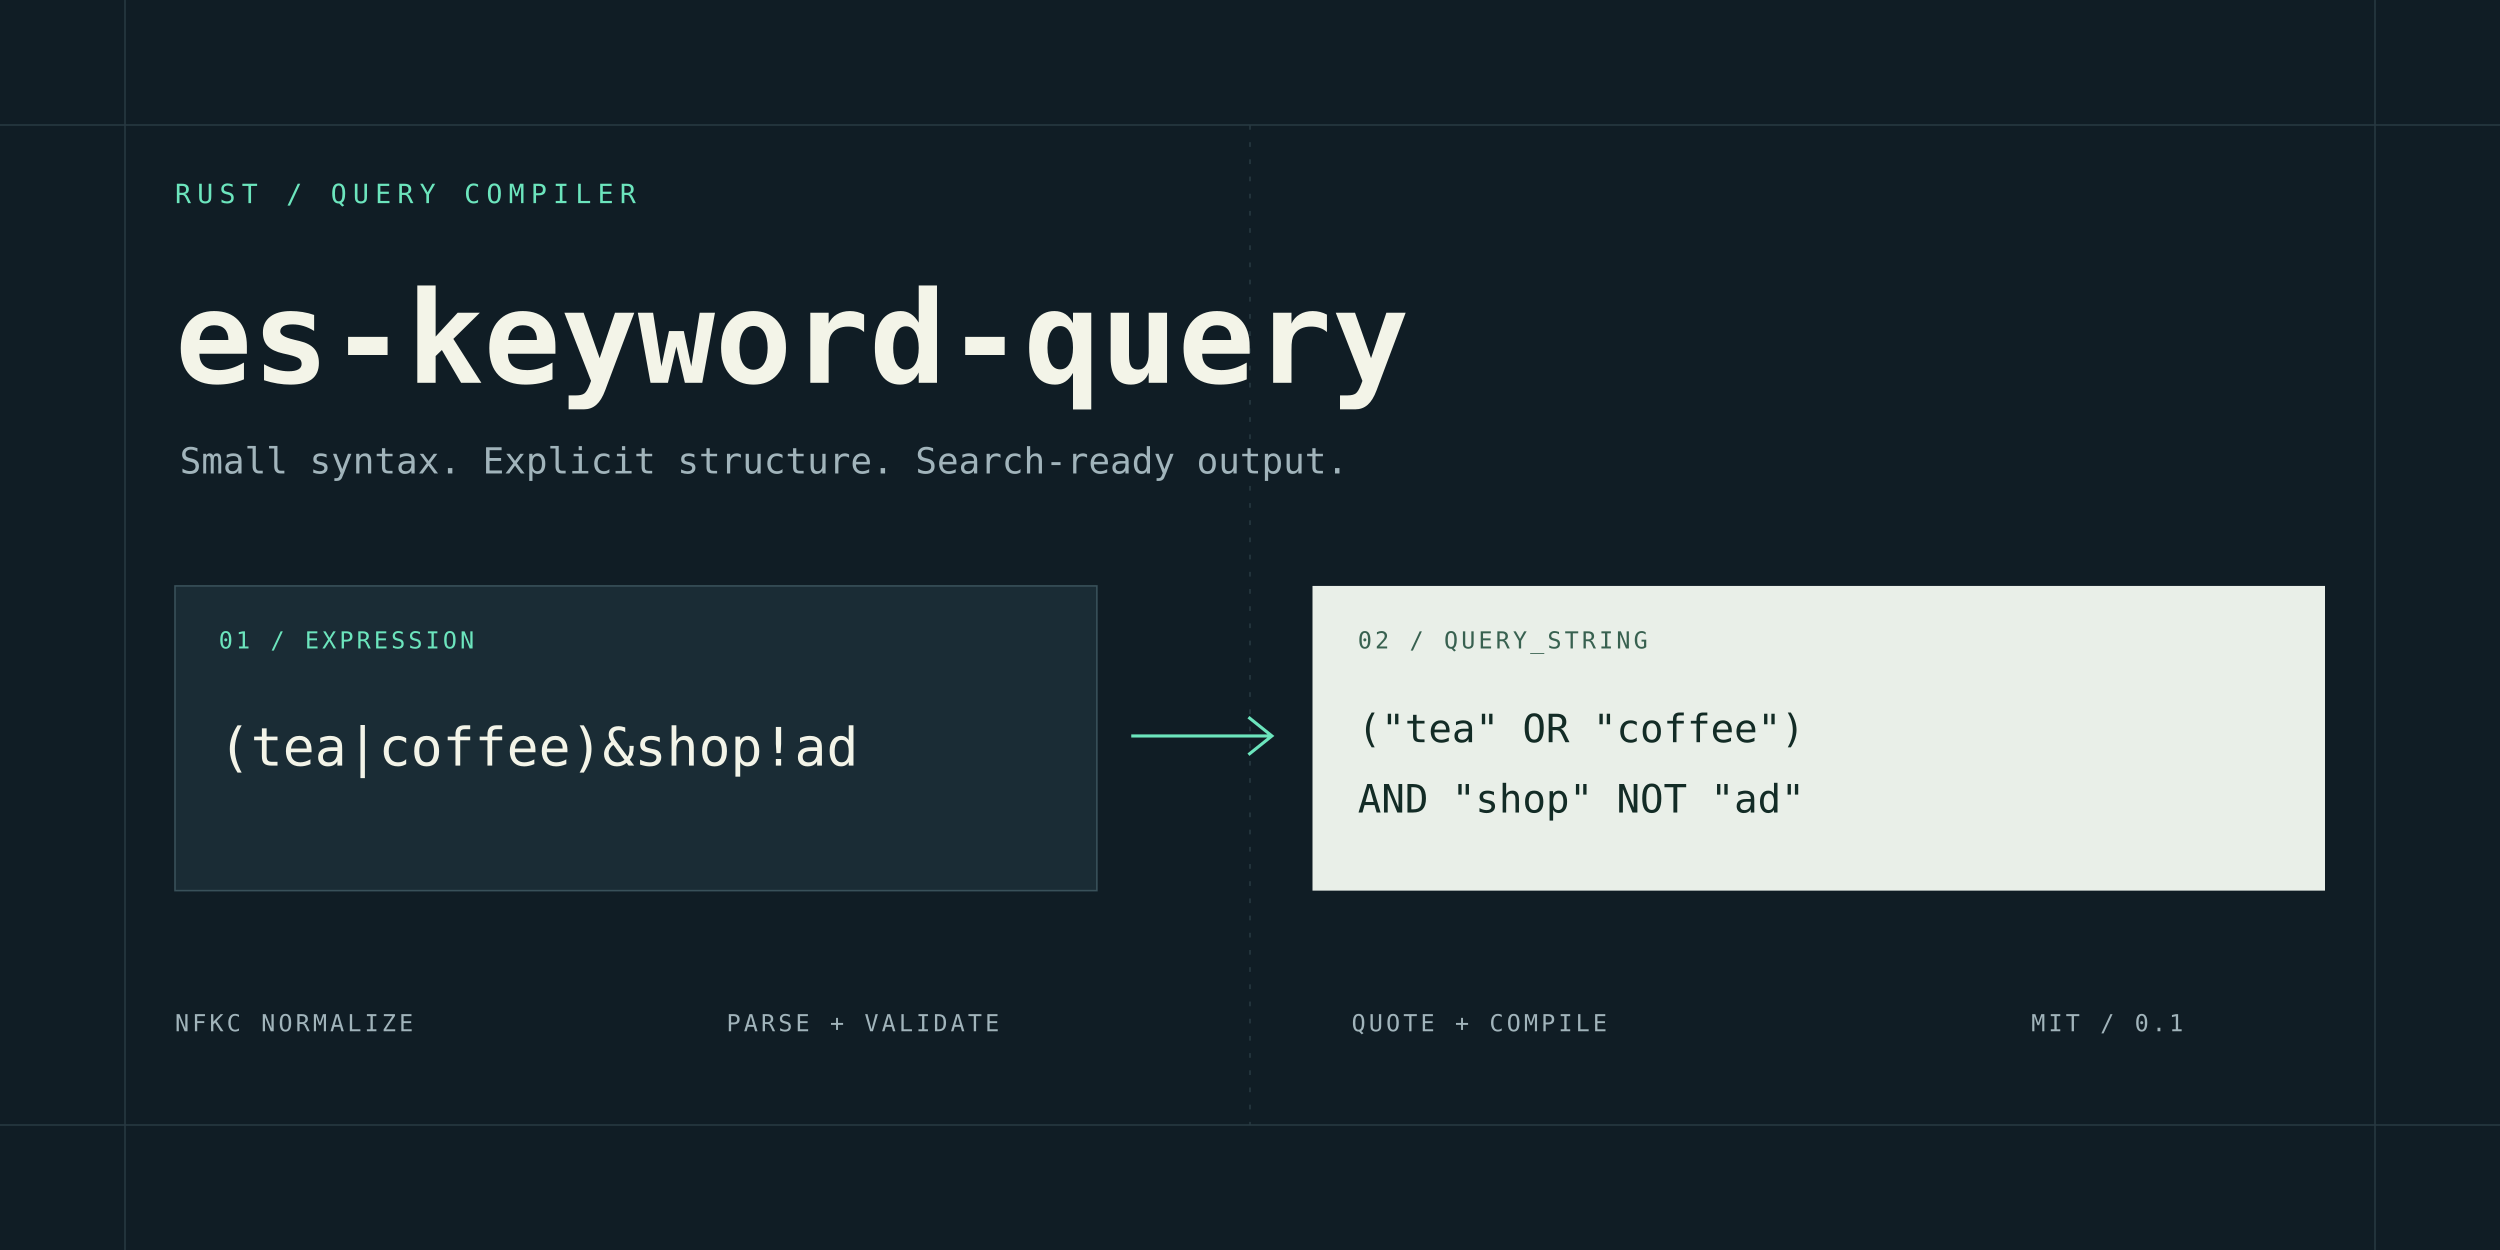
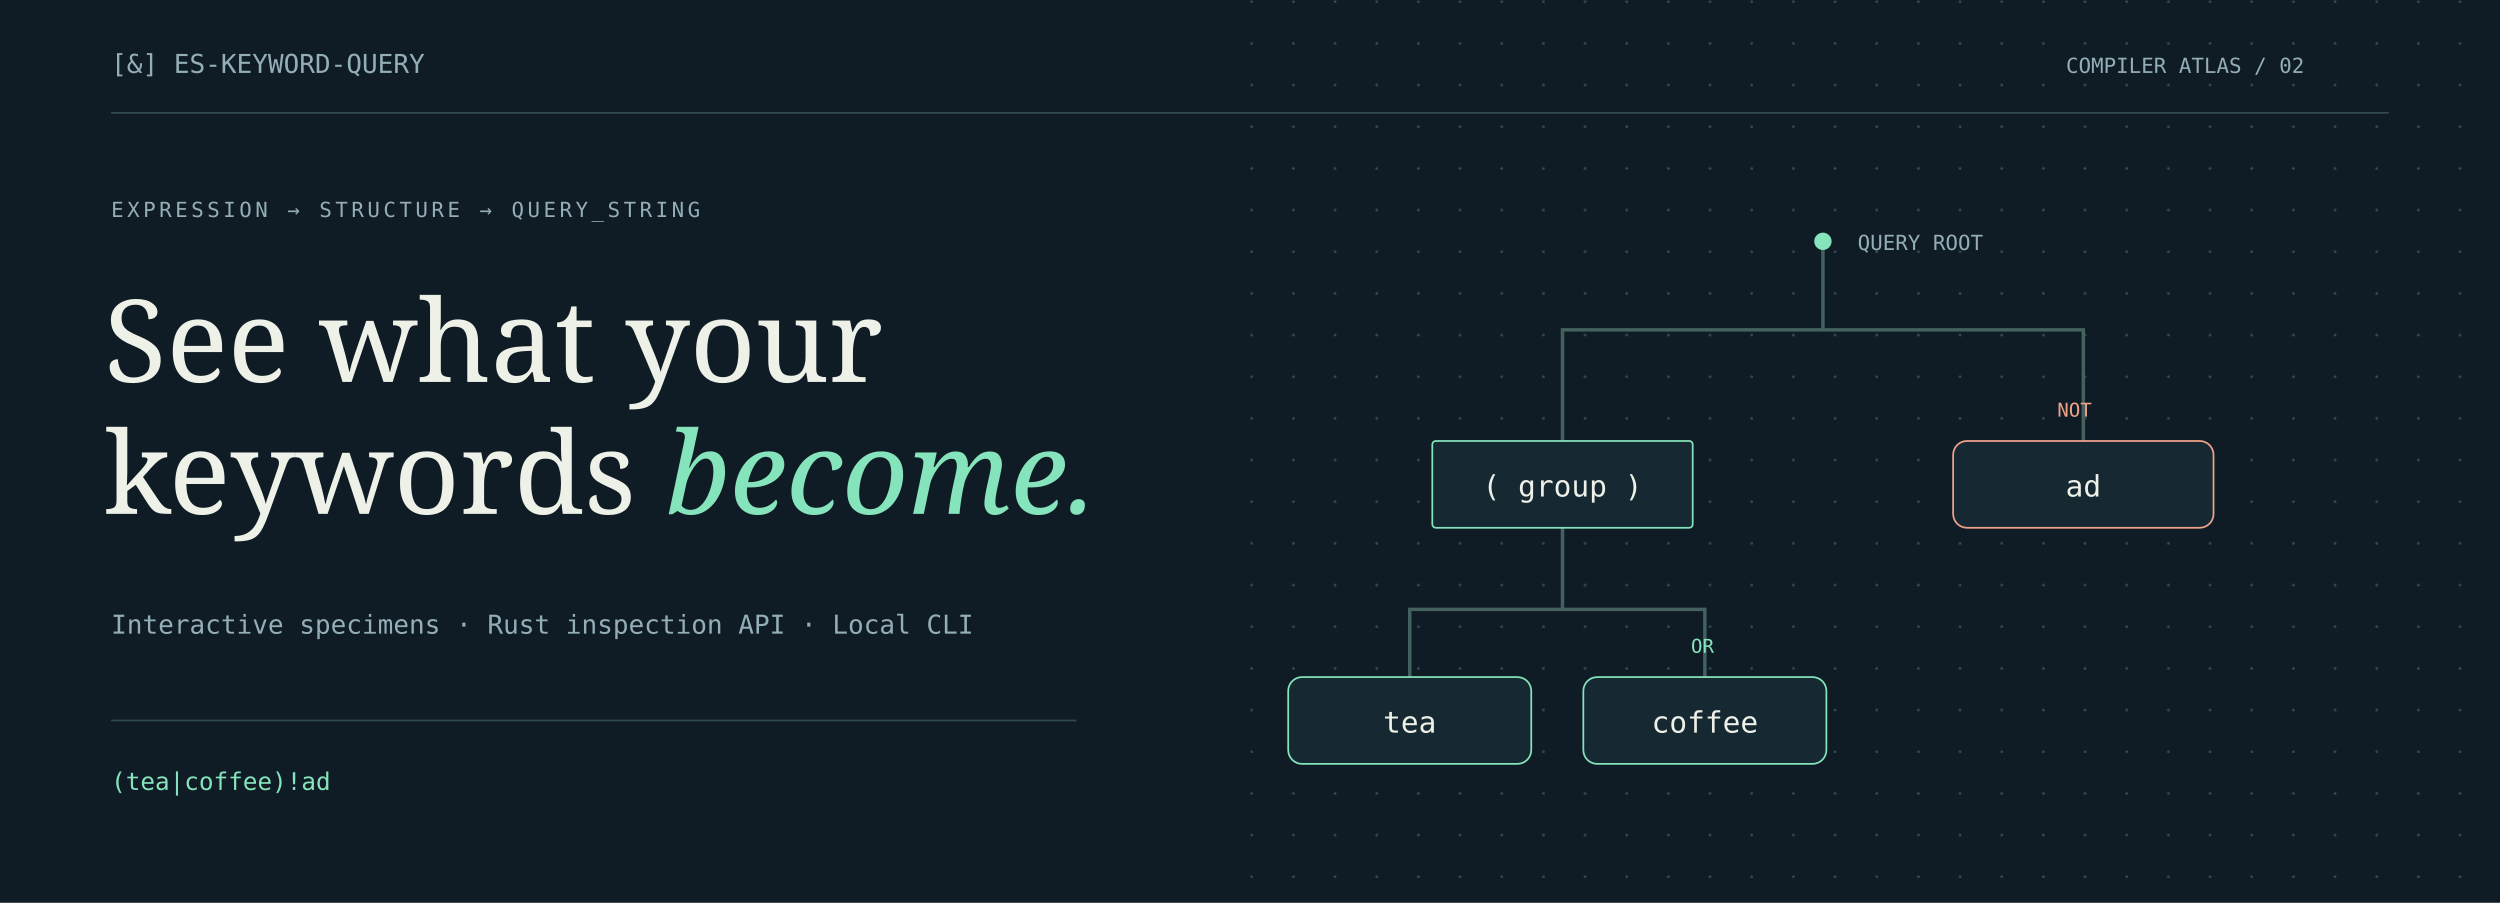
- <svg xmlns="http://www.w3.org/2000/svg" width="1600" height="800" viewBox="0 0 1600 800" role="img" aria-labelledby="title desc">
-   <rect width="1600" height="800" fill="#101d25" />
-   <g stroke="#283941" stroke-width="1">
-     <path d="M80 0v800M1520 0v800M0 80h1600M0 720h1600" />
-     <path d="M800 80v640" stroke-dasharray="3 8" />
+ <svg xmlns="http://www.w3.org/2000/svg" width="1440" height="520" viewBox="0 0 1440 520">
+   <defs>
+     <pattern id="grid" width="24" height="24" patternUnits="userSpaceOnUse">
+       <circle cx="1" cy="1" r=".8" fill="#304953" />
+     </pattern>
+   </defs>
+   <rect width="1440" height="520" fill="#101c25" />
+   <rect x="700" width="740" height="520" fill="url(#grid)" />
+   <path d="M64 65H1376" stroke="#304953" />
+   <g font-family="monospace" fill="#93aeb7">
+     <text x="64" y="42" font-size="15">[&amp;] ES-KEYWORD-QUERY</text>
+     <text x="1190" y="42" font-size="12">COMPILER ATLAS / 02</text>
+     <text x="64" y="125" font-size="12" letter-spacing="2">EXPRESSION → STRUCTURE → QUERY_STRING</text>
  </g>
-   <g font-family="monospace">
-     <text x="112" y="130" fill="#6ce5bd" font-size="17" letter-spacing="4">RUST / QUERY COMPILER</text>
-     <text x="112" y="245" fill="#f3f4e8" font-size="82" font-weight="bold">es-keyword-query</text>
-     <text x="115" y="303" fill="#a1b4bb" font-size="23">Small syntax. Explicit structure. Search-ready output.</text>
-     <rect x="112" y="375" width="590" height="195" fill="#1a2c35" stroke="#39515a" />
-     <text x="140" y="415" fill="#6ce5bd" font-size="15" letter-spacing="2">01 / EXPRESSION</text>
-     <text x="140" y="490" fill="#f3f4e8" font-size="34">(tea|coffee)&amp;shop!ad</text>
-     <path d="M724 471h90m-15-12 15 12-15 12" stroke="#6ce5bd" stroke-width="2" fill="none" />
-     <rect x="840" y="375" width="648" height="195" fill="#e9efe8" />
-     <text x="869" y="415" fill="#386150" font-size="15" letter-spacing="2">02 / QUERY_STRING</text>
-     <text x="869" y="475" fill="#132c26" font-size="25">("tea" OR "coffee")</text>
-     <text x="869" y="520" fill="#132c26" font-size="25">AND "shop" NOT "ad"</text>
-     <g font-size="15" letter-spacing="2" fill="#a1b4bb">
-       <text x="112" y="660">NFKC NORMALIZE</text>
-       <text x="465" y="660">PARSE + VALIDATE</text>
-       <text x="865" y="660">QUOTE + COMPILE</text>
-       <text x="1300" y="660">MIT / 0.1</text>
-     </g>
+   <g font-family="Georgia,serif" font-size="66" fill="#edf1e7">
+     <text x="60" y="220">See what your</text>
+     <text x="60" y="296">keywords <tspan font-style="italic" fill="#85e4bb">become.</tspan>
+     </text>
+   </g>
+   <text x="64" y="365" font-family="monospace" font-size="15" fill="#93aeb7">Interactive specimens · Rust inspection API · Local CLI</text>
+   <path d="M64 415H620" stroke="#304953" />
+   <text x="64" y="455" font-family="monospace" font-size="14" fill="#85e4bb">(tea|coffee)!ad</text>
+   <g fill="none" stroke="#43615e" stroke-width="2">
+     <path d="M1050 139V190H900V254M1050 190H1200V254M900 304V351H812V390M900 351H982V390" />
+   </g>
+   <circle cx="1050" cy="139" r="5" fill="#85e4bb" />
+   <text x="1070" y="144" fill="#93aeb7" font-family="monospace" font-size="12">QUERY ROOT</text>
+   <g fill="#162832" stroke="#85e4bb">
+     <rect x="825" y="254" width="150" height="50" rx="2" />
+     <rect x="1125" y="254" width="150" height="50" rx="8" stroke="#f1a38a" />
+     <rect x="742" y="390" width="140" height="50" rx="8" />
+     <rect x="912" y="390" width="140" height="50" rx="8" />
+   </g>
+   <g fill="#edf1e7" font-family="monospace" font-size="17" text-anchor="middle">
+     <text x="900" y="286">( group )</text>
+     <text x="1200" y="286">ad</text>
+     <text x="812" y="422">tea</text>
+     <text x="982" y="422">coffee</text>
+   </g>
+   <g font-family="monospace" font-size="11">
+     <text x="1185" y="240" fill="#f1a38a">NOT</text>
+     <text x="974" y="376" fill="#85e4bb">OR</text>
  </g>
</svg>
